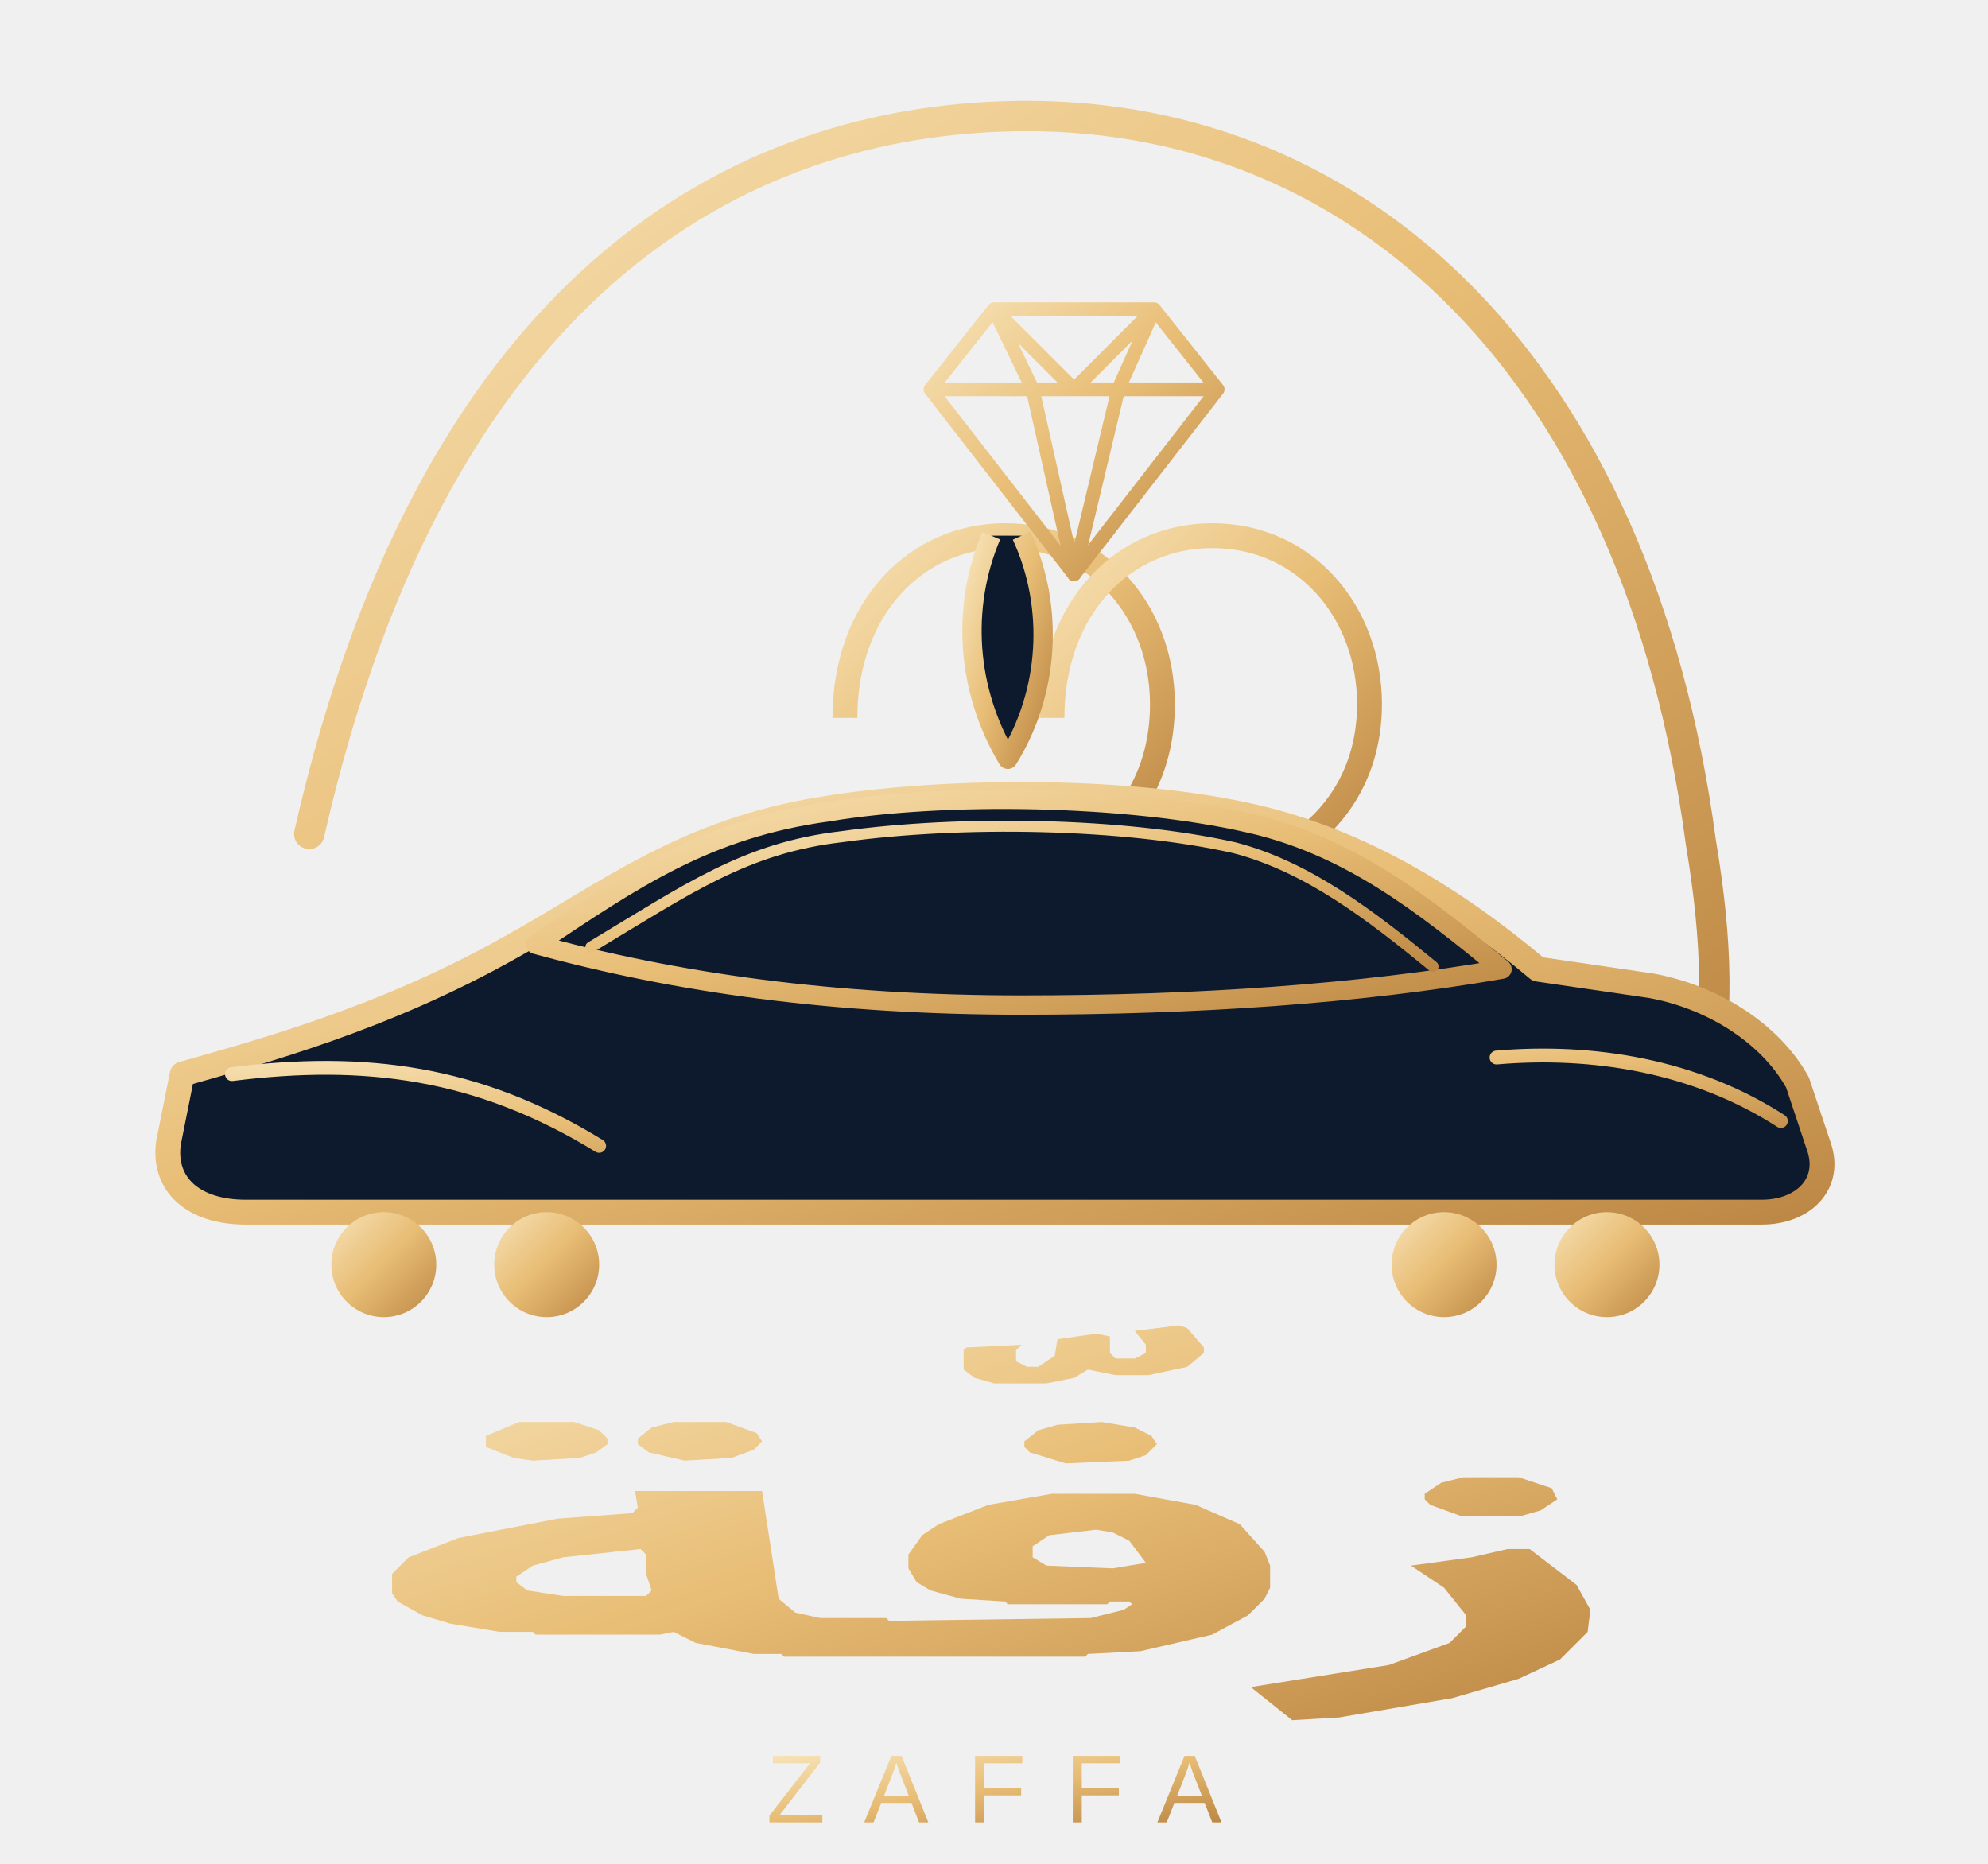
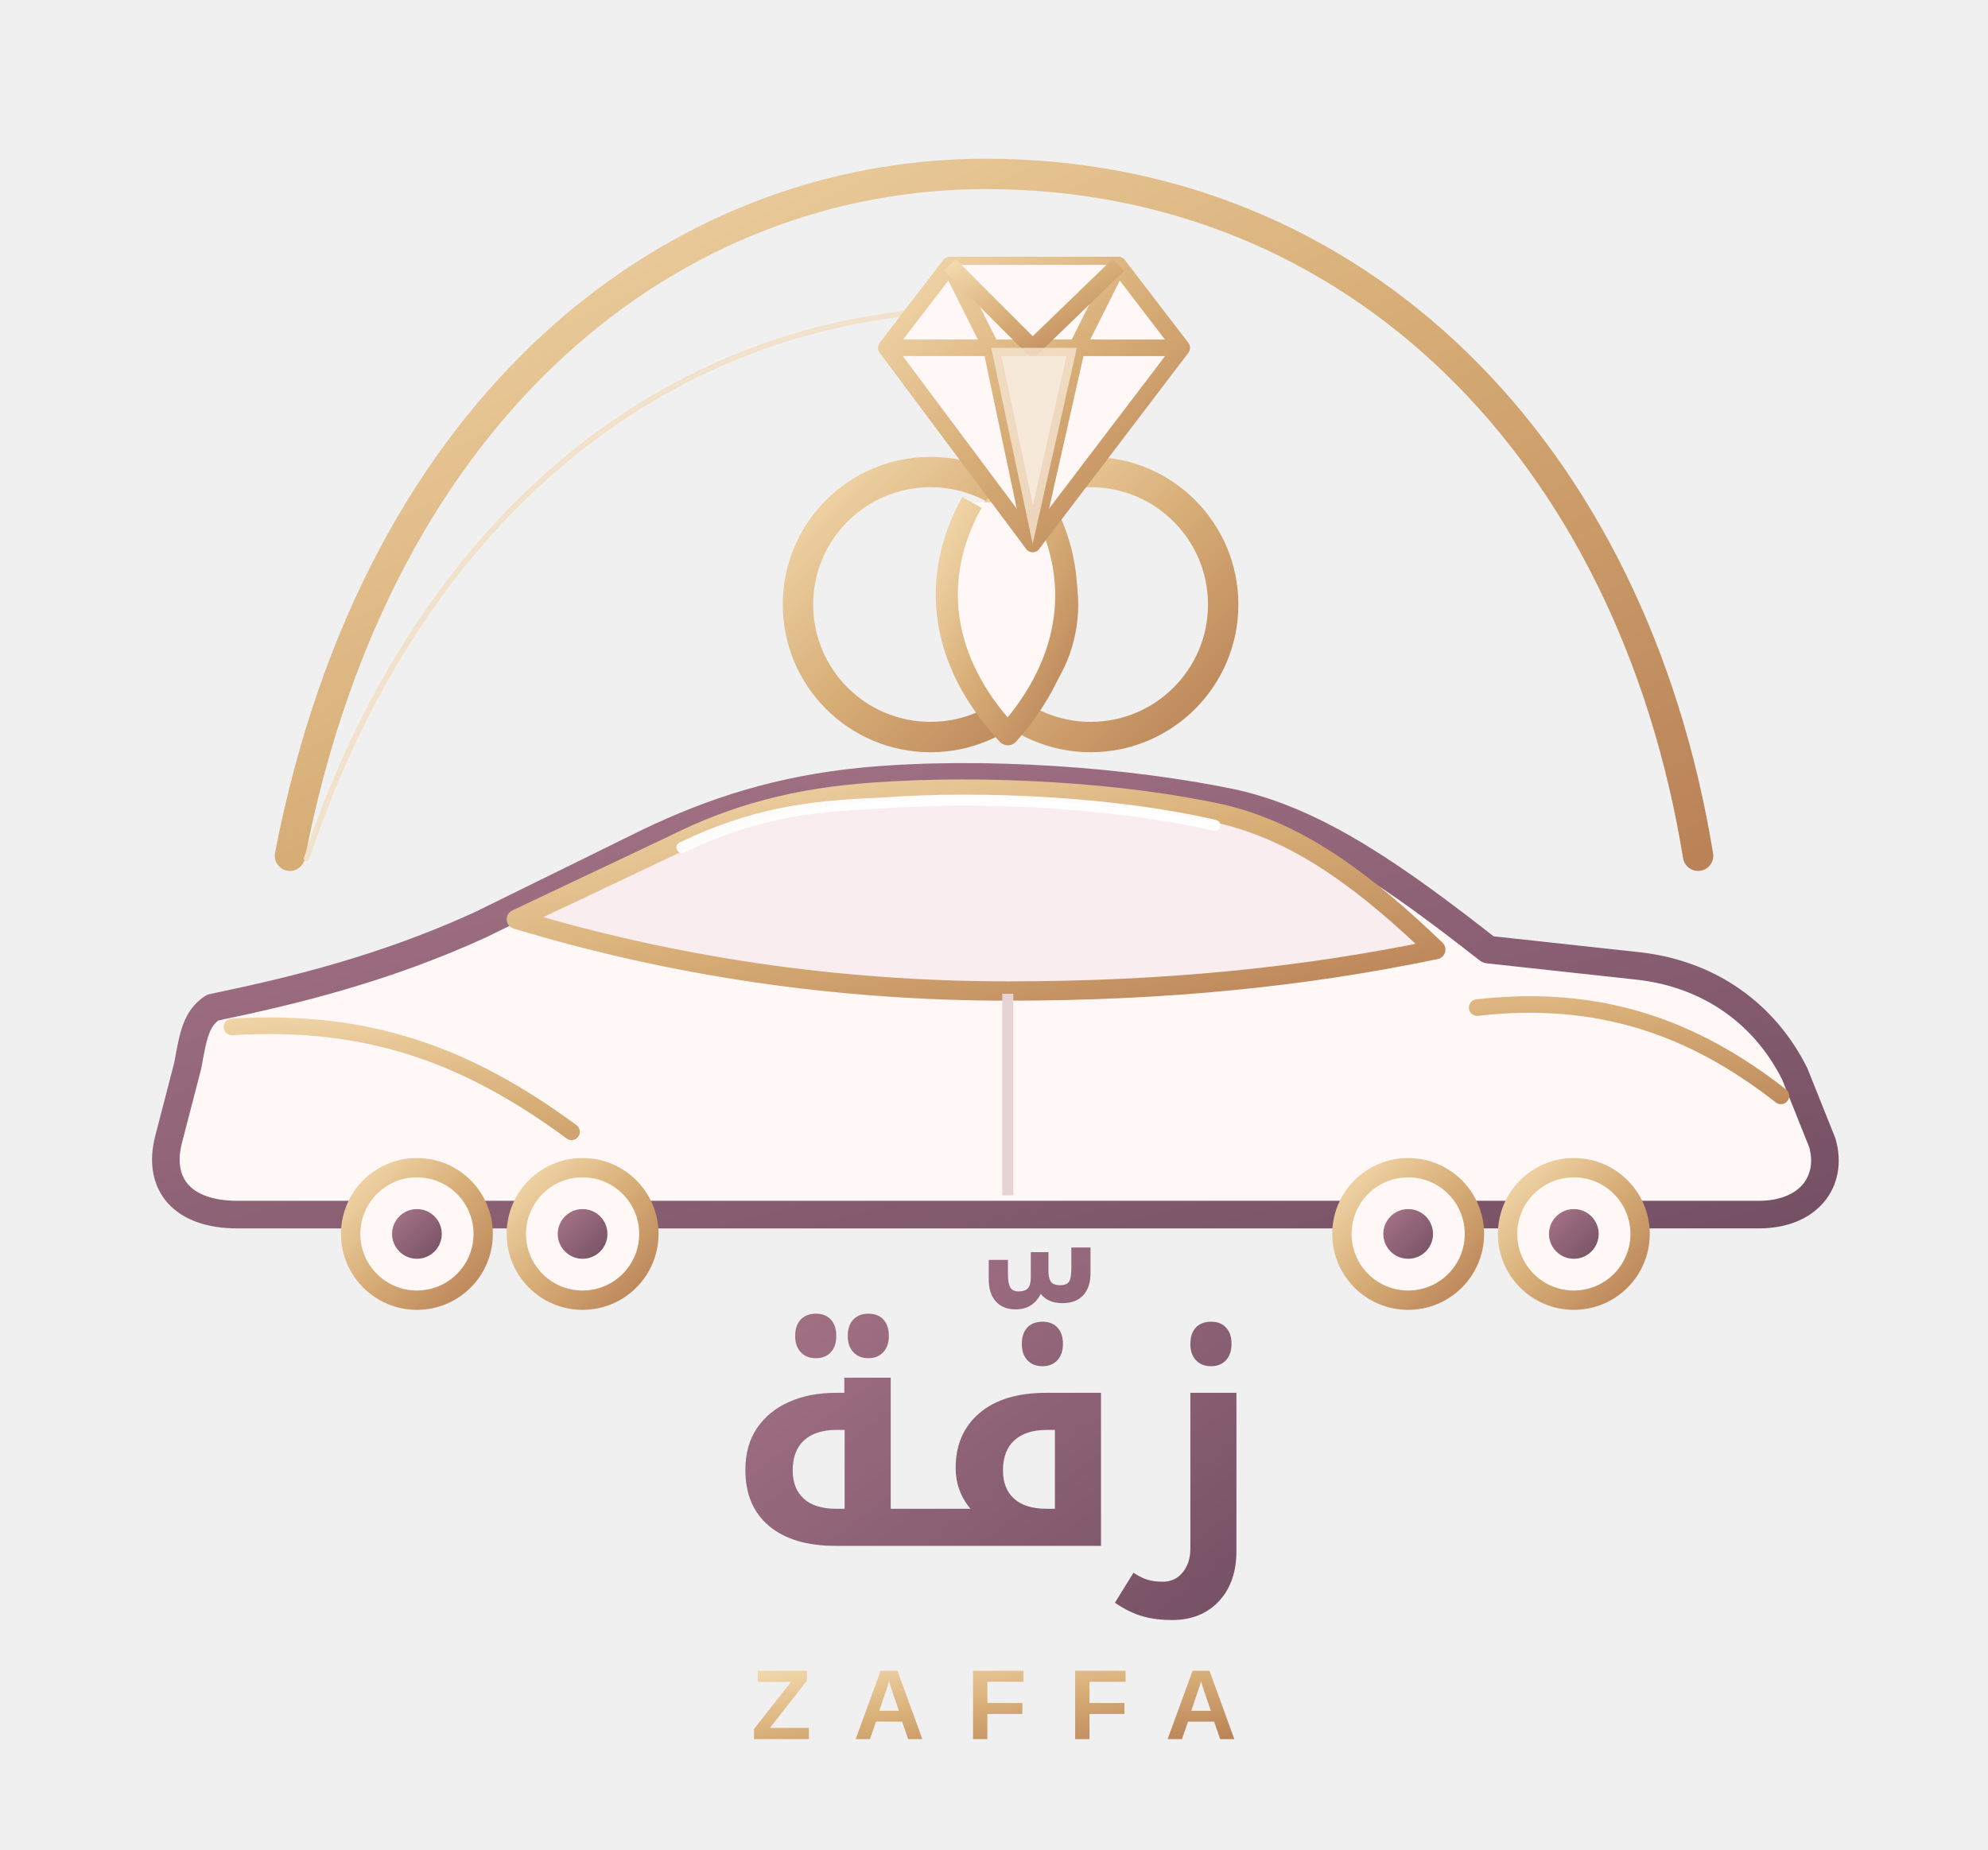
- <svg xmlns="http://www.w3.org/2000/svg" viewBox="0 0 720 675" role="img" aria-labelledby="title desc">
+ <svg xmlns="http://www.w3.org/2000/svg" viewBox="0 0 720 670" role="img" aria-labelledby="title desc">
  <defs>
-     <linearGradient id="gold" x1="0" y1="0" x2="1" y2="1">
-       <stop offset="0" stop-color="#f7e2b6" />
-       <stop offset=".48" stop-color="#e8bd75" />
-       <stop offset="1" stop-color="#bd8845" />
+     <linearGradient id="champagne" x1="0" y1="0" x2="1" y2="1">
+       <stop offset="0" stop-color="#f3d9ad" />
+       <stop offset=".5" stop-color="#d7ad76" />
+       <stop offset="1" stop-color="#b98257" />
+     </linearGradient>
+     <linearGradient id="plum" x1="0" y1="0" x2="1" y2="1">
+       <stop offset="0" stop-color="#a87588" />
+       <stop offset="1" stop-color="#755064" />
    </linearGradient>
  </defs>
-   <path d="M112 302 C159 95 275 42 372 42 C493 42 593 133 616 305 C622 341 623 370 616 401" fill="none" stroke="url(#gold)" stroke-width="11" stroke-linecap="round" />
-   <g fill="none" stroke="url(#gold)" stroke-width="9">
-     <path d="M306 260 C306 220 332 194 364 194 C398 194 421 222 421 255 C421 277 412 294 397 306" />
-     <path d="M381 260 C381 220 407 194 439 194 C473 194 496 222 496 255 C496 283 480 303 458 312" />
+   <path d="M105 310 C137 145 245 63 357 63 C491 63 591 163 615 310" fill="none" stroke="url(#champagne)" stroke-width="11" stroke-linecap="round" />
+   <path d="M111 311 C153 185 245 112 356 112" fill="none" stroke="#f2dfc5" stroke-width="2" stroke-linecap="round" opacity=".85" />
+   <g fill="none" stroke="url(#champagne)" stroke-width="11">
+     <circle cx="337" cy="219" r="48" />
+     <circle cx="395" cy="219" r="48" />
  </g>
-   <path d="M359 194 C348 220 350 250 365 275 C380 251 382 220 370 194" fill="#0d1a2d" stroke="url(#gold)" stroke-width="7" stroke-linejoin="round" />
-   <g stroke="url(#gold)" stroke-width="5" stroke-linejoin="round" fill="none">
-     <path d="M337 141 L360 112 L418 112 L441 141 L389 208 Z" />
-     <path d="M337 141 H441 M360 112 L374 141 L389 208 L405 141 L418 112 M360 112 L389 141 L418 112 M337 141 L374 141 L389 208 L405 141 L441 141" />
+   <path d="M352 182 C337 209 340 239 365 266 C389 239 392 209 377 182" fill="#fff8f6" stroke="url(#champagne)" stroke-width="8" stroke-linejoin="round" />
+   <g fill="#fff8f6" stroke="url(#champagne)" stroke-width="6" stroke-linejoin="round">
+     <path d="M321 126 L344 96 H405 L428 126 L374 197 Z" />
+     <path d="M321 126 H428 M344 96 L359 126 L374 197 L390 126 L405 96" />
+     <path d="M344 96 L374 126 L405 96" />
  </g>
-   <path d="M66 389 C94 381 139 369 185 343 C221 323 248 301 298 293 C340 286 408 285 455 296 C493 305 526 325 557 351 L598 357 C620 361 641 374 651 392 L659 416 C663 429 653 439 638 439 H89 C70 439 59 429 61 414 Z" fill="#0d1a2d" stroke="url(#gold)" stroke-width="9" stroke-linejoin="round" />
-   <path d="M194 342 C230 318 256 300 300 294 C342 287 408 288 452 298 C488 306 515 327 544 351 C492 360 433 364 370 364 C302 364 245 356 194 342 Z" fill="#0d1a2d" stroke="url(#gold)" stroke-width="7" stroke-linejoin="round" />
-   <path d="M214 343 C249 322 270 307 305 303 C348 297 407 298 447 307 C474 314 497 332 519 350" fill="none" stroke="url(#gold)" stroke-width="4" stroke-linecap="round" />
-   <path d="M84 389 C132 383 173 388 217 415 M542 383 C577 380 614 386 645 406" fill="none" stroke="url(#gold)" stroke-width="5" stroke-linecap="round" />
-   <g fill="url(#gold)">
-     <circle cx="139" cy="458" r="19" />
-     <circle cx="198" cy="458" r="19" />
-     <circle cx="523" cy="458" r="19" />
-     <circle cx="582" cy="458" r="19" />
+   <path d="M374 126 L359 126 L374 197 L390 126 Z" fill="#f5e5d2" opacity=".8" />
+   <path d="M77 365  C106 359 139 351 174 335  L235 305  C258 294 282 286 313 283  C356 279 409 283 447 291  C478 298 507 319 539 344  L594 350  C619 353 639 367 650 389  L660 414  C664 428 655 440 637 440  H86 C66 440 57 429 61 413  L68 386 C70 375 71 369 77 365 Z" fill="#fff8f6" stroke="url(#plum)" stroke-width="10" stroke-linejoin="round" />
+   <path d="M187 333  L244 306  C266 295 288 289 316 287  C357 284 407 287 443 295  C472 302 496 321 520 344  C472 354 422 359 365 359  C303 359 243 350 187 333 Z" fill="#faedf0" stroke="url(#champagne)" stroke-width="7" stroke-linejoin="round" />
+   <path d="M247 307 C272 295 292 292 318 291 C357 288 406 291 440 299" fill="none" stroke="#fff" stroke-width="4" stroke-linecap="round" opacity=".95" />
+   <path d="M84 372 C133 369 169 382 207 410 M535 365 C579 360 613 372 645 397" fill="none" stroke="url(#champagne)" stroke-width="6" stroke-linecap="round" />
+   <path d="M365 360 L365 433" stroke="#e7d3d4" stroke-width="4" />
+   <path d="M83 402 H121 M612 402 H644" stroke="url(#champagne)" stroke-width="5" stroke-linecap="round" />
+   <g fill="#fff8f6" stroke="url(#champagne)" stroke-width="7">
+     <circle cx="151" cy="447" r="24" />
+     <circle cx="211" cy="447" r="24" />
+     <circle cx="510" cy="447" r="24" />
+     <circle cx="570" cy="447" r="24" />
  </g>
-   <path d="M451,108 L446,99 L429,86 L421,86 L408,89 L386,92 L398,100 L406,110 L406,114 L400,120 L378,128 L328,136 L343,148 L360,147 L401,140 L425,133 L440,126 L450,116Z M17,95 L17,102 L19,105 L28,110 L38,113 L56,116 L68,116 L69,117 L114,117 L119,116 L127,120 L148,124 L158,124 L159,125 L268,125 L269,124 L288,123 L314,117 L327,110 L333,104 L335,100 L335,92 L333,87 L324,77 L308,70 L286,66 L256,66 L233,70 L215,77 L209,81 L204,88 L204,93 L207,98 L212,101 L223,104 L239,105 L240,106 L276,106 L277,105 L284,105 L285,106 L282,108 L270,111 L197,112 L196,111 L172,111 L163,109 L157,104 L151,65 L105,65 L106,71 L104,73 L77,75 L41,82 L23,89Z M111,101 L109,103 L79,103 L66,101 L62,98 L62,96 L68,92 L79,89 L107,86 L109,88 L109,95Z M249,85 L255,81 L272,79 L278,80 L284,83 L290,91 L278,93 L254,92 L249,89Z M391,66 L391,68 L393,70 L404,74 L426,74 L433,72 L439,68 L437,64 L425,60 L405,60 L397,62Z M246,47 L246,49 L248,51 L261,55 L284,54 L290,52 L294,48 L292,45 L286,42 L274,40 L258,41 L251,43Z M106,46 L106,48 L110,51 L123,54 L140,53 L148,50 L151,47 L149,44 L138,40 L119,40 L111,42Z M51,45 L51,49 L61,53 L68,54 L85,53 L91,51 L95,48 L95,46 L92,43 L83,40 L63,40Z M311,13 L305,6 L302,5 L286,7 L290,12 L290,15 L286,17 L279,17 L277,15 L277,9 L272,8 L258,10 L257,16 L251,20 L247,20 L243,18 L243,14 L245,12 L225,13 L224,14 L224,21 L228,24 L235,26 L254,26 L264,24 L269,21 L279,23 L291,23 L305,20 L311,15Z" transform="translate(125 475)" fill="url(#gold)" fill-rule="evenodd" />
-   <text x="360" y="660" text-anchor="middle" font-family="Arial,sans-serif" font-size="35" font-weight="500" letter-spacing="14" fill="url(#gold)">ZAFFA</text>
+   <g fill="url(#plum)">
+     <circle cx="151" cy="447" r="9" />
+     <circle cx="211" cy="447" r="9" />
+     <circle cx="510" cy="447" r="9" />
+     <circle cx="570" cy="447" r="9" />
+   </g>
+   <text x="360" y="560" text-anchor="middle" direction="rtl" unicode-bidi="plaintext" font-family="Cairo, 'Noto Kufi Arabic', Tahoma, sans-serif" font-size="112" font-weight="800" fill="url(#plum)">زفّة</text>
+   <text x="360" y="630" text-anchor="middle" font-family="Arial, sans-serif" font-size="36" font-weight="600" letter-spacing="15" fill="url(#champagne)">ZAFFA</text>
</svg>
